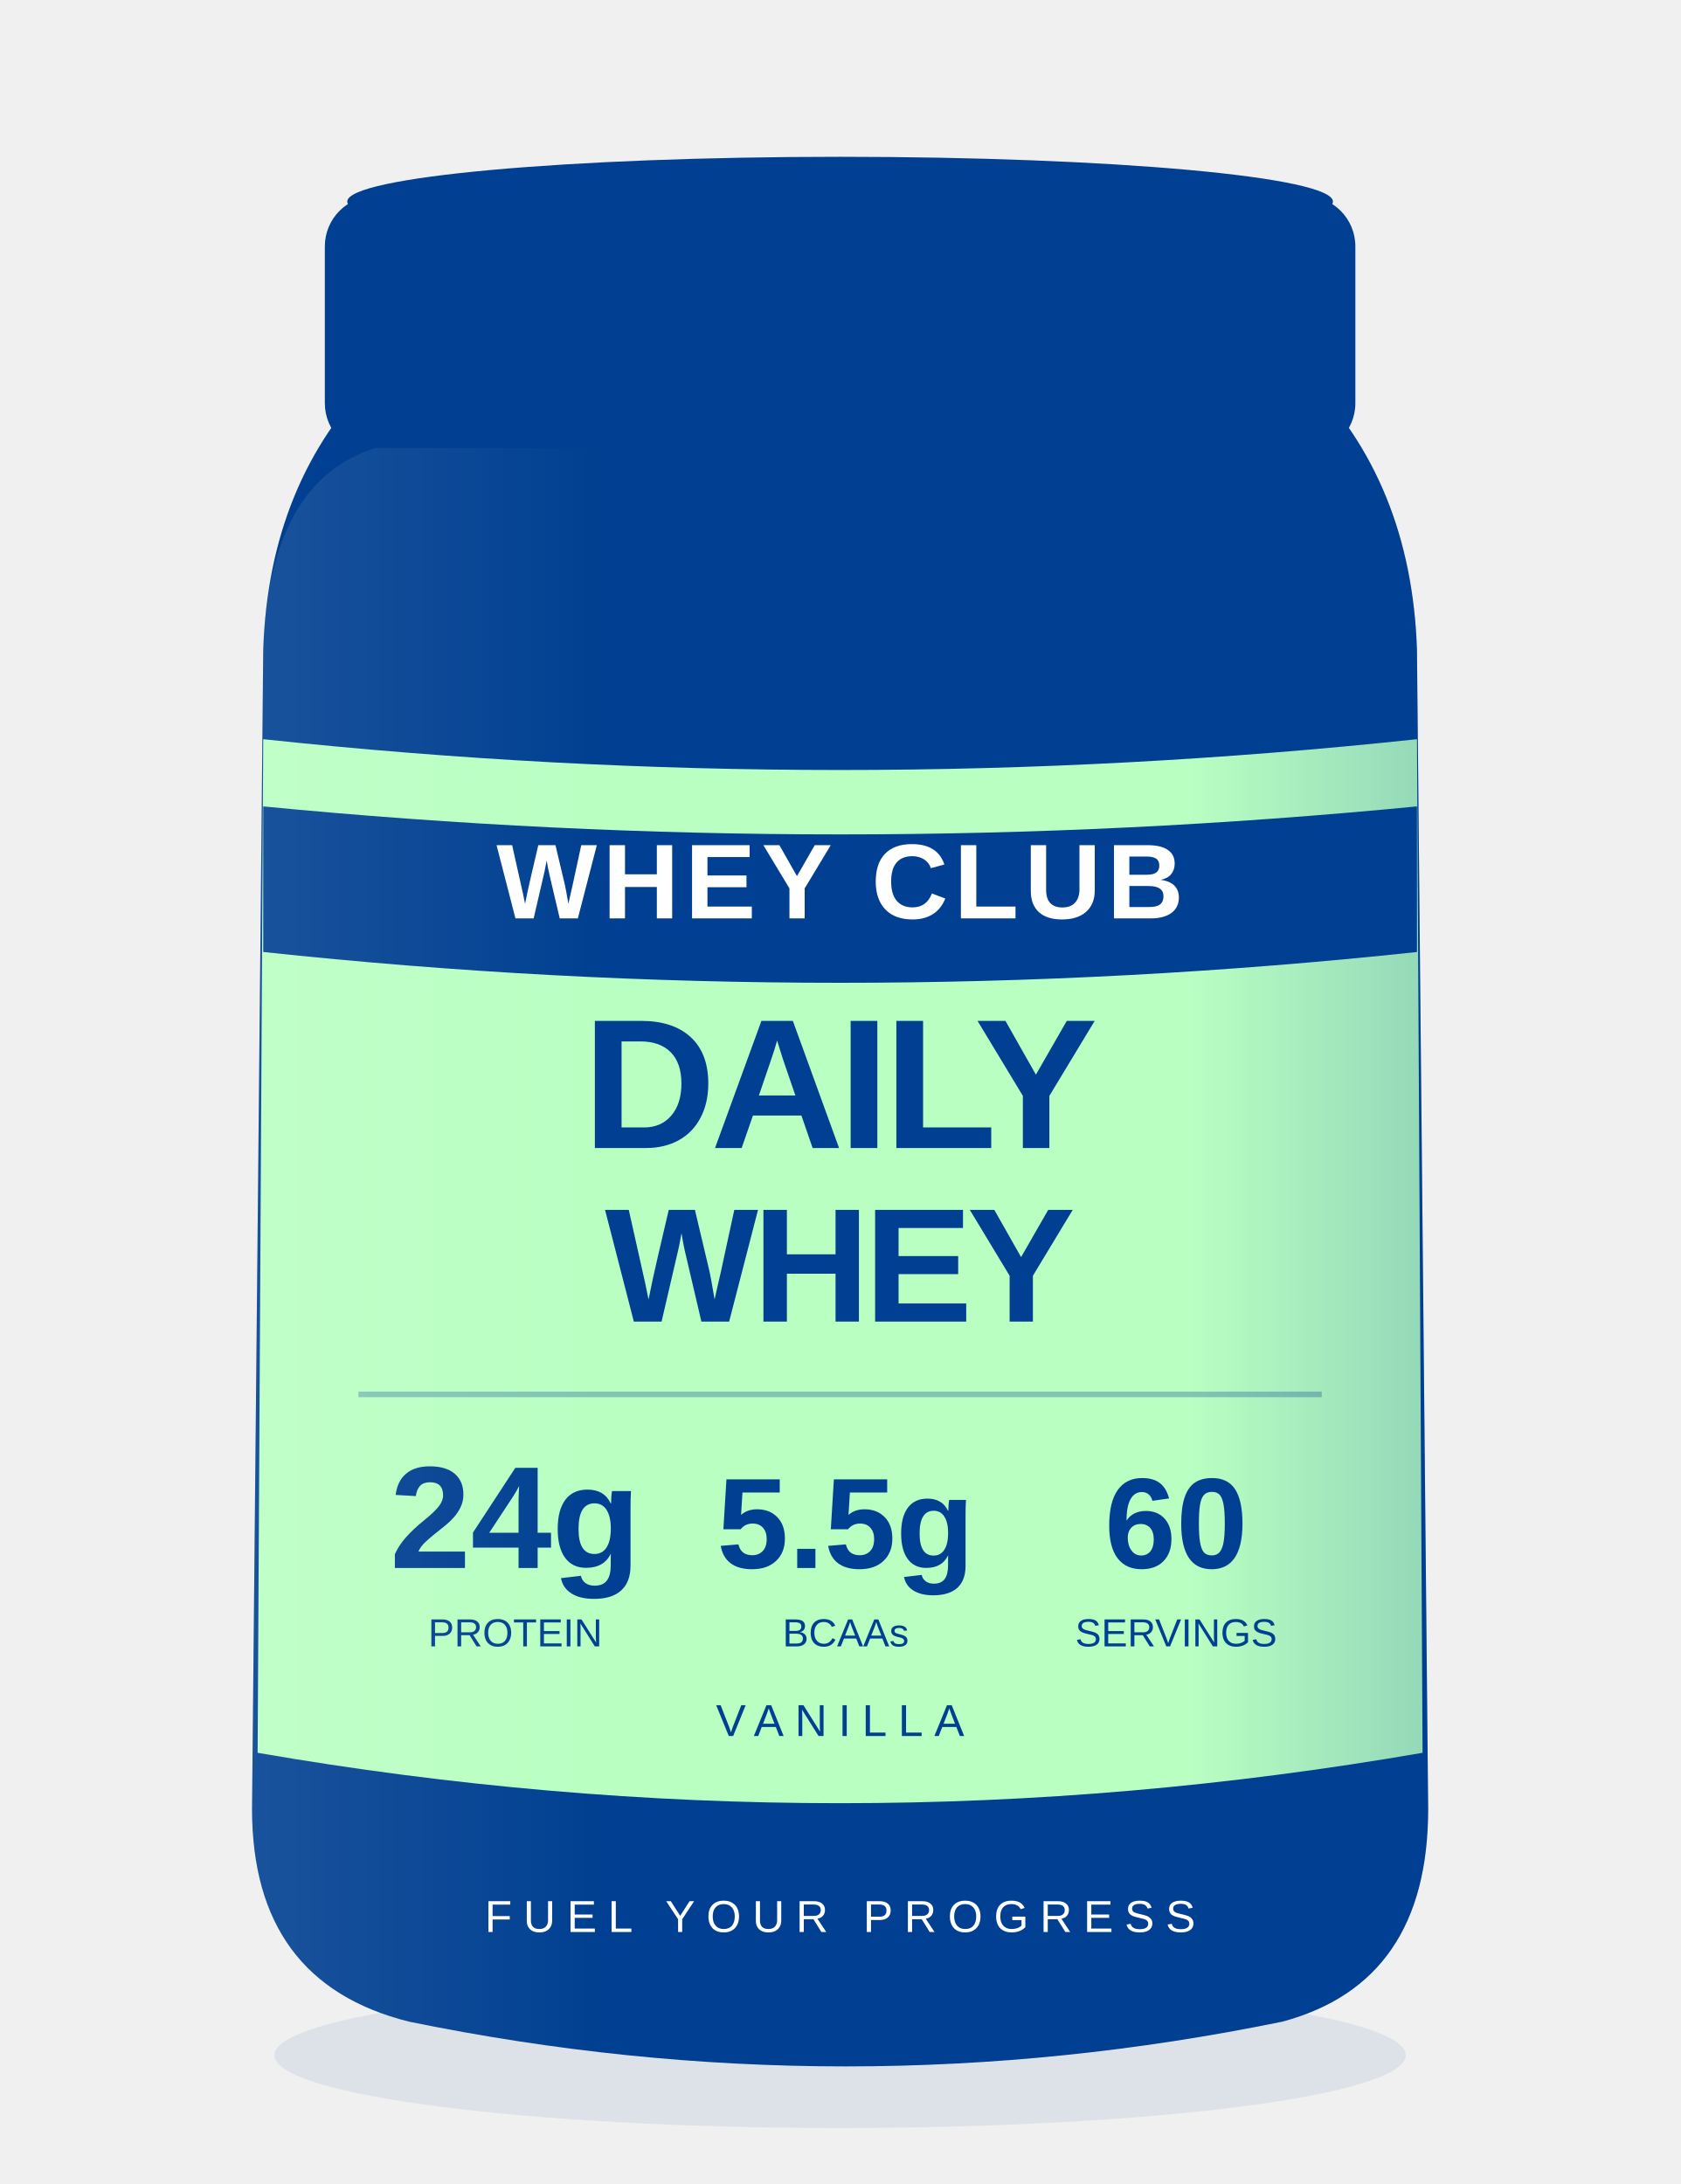
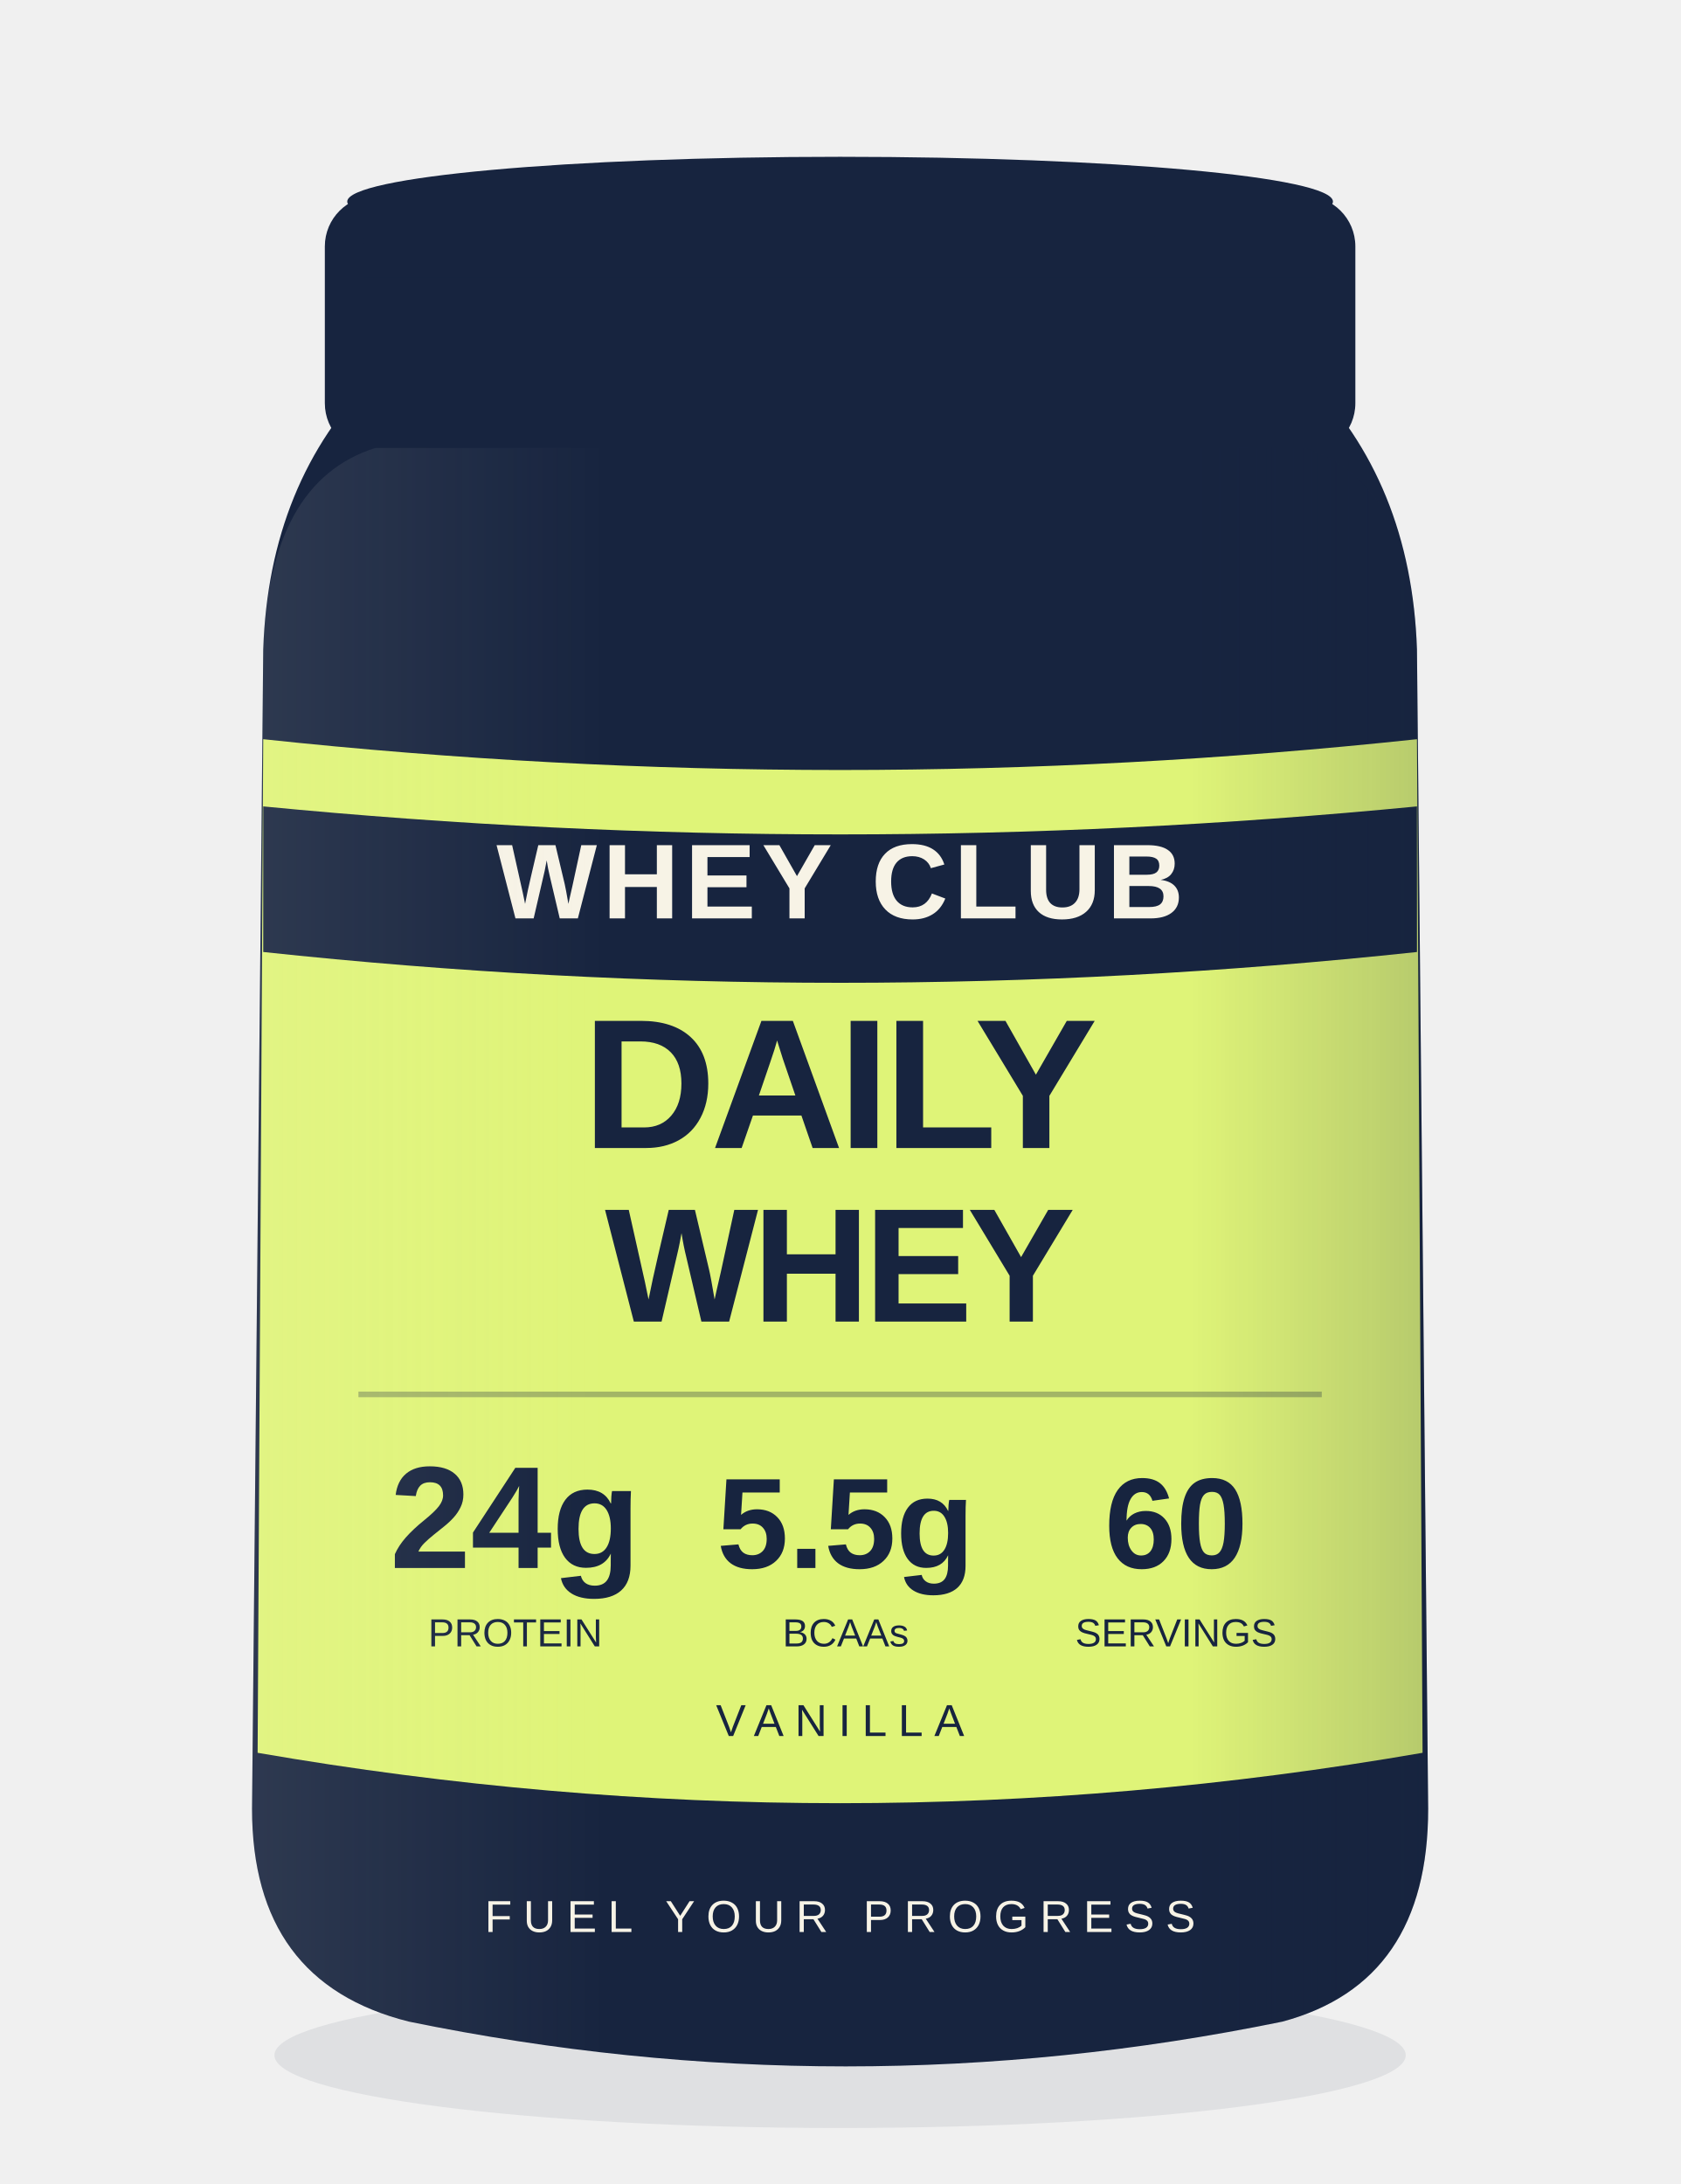
<svg xmlns="http://www.w3.org/2000/svg" width="300" height="390" viewBox="0 0 300 390">
  <defs>
    <linearGradient id="body">
-       <stop stop-color="#003f91" />
-       <stop offset=".22" stop-color="#003f91" />
-       <stop offset=".65" stop-color="#003f91" />
-       <stop offset="1" stop-color="#003f91" />
+       <stop stop-color="#17243f" />
+       <stop offset=".22" stop-color="#17243f" />
+       <stop offset=".65" stop-color="#17243f" />
+       <stop offset="1" stop-color="#17243f" />
    </linearGradient>
    <linearGradient id="lid" x2="0" y2="1">
-       <stop stop-color="#003f91" />
-       <stop offset=".35" stop-color="#003f91" />
-       <stop offset="1" stop-color="#003f91" />
+       <stop stop-color="#17243f" />
+       <stop offset=".35" stop-color="#17243f" />
+       <stop offset="1" stop-color="#17243f" />
    </linearGradient>
    <linearGradient id="shine">
-       <stop stop-color="#ffffff" stop-opacity=".1" />
-       <stop offset=".3" stop-color="#ffffff" stop-opacity="0" />
-       <stop offset=".8" stop-color="#003f91" stop-opacity="0" />
-       <stop offset="1" stop-color="#003f91" stop-opacity=".2" />
+       <stop stop-color="#f7f3e6" stop-opacity=".1" />
+       <stop offset=".3" stop-color="#f7f3e6" stop-opacity="0" />
+       <stop offset=".8" stop-color="#17243f" stop-opacity="0" />
+       <stop offset="1" stop-color="#17243f" stop-opacity=".2" />
    </linearGradient>
  </defs>
-   <ellipse cx="150" cy="367" rx="101" ry="13" fill="#003f91" opacity=".08" />
+   <ellipse cx="150" cy="367" rx="101" ry="13" fill="#17243f" opacity=".08" />
  <path d="M67 67Q48 86 47 116L45 323Q45 354 73 361Q151 377 229 361Q255 354 255 323L253 116Q252 86 233 67Z" fill="url(#body)" />
  <rect x="58" y="35" width="184" height="46" rx="9" fill="url(#lid)" />
-   <path d="M65 43H235M65 49H235M65 55H235M65 61H235M65 67H235" stroke="#003f91" stroke-width="1" opacity=".35" />
-   <ellipse cx="150" cy="36" rx="88" ry="8" fill="#003f91" />
-   <path d="M47 132Q150 143 253 132L254 313Q150 331 46 313Z" fill="#b9ffc2" />
-   <path d="M47 144Q150 154 253 144V170Q150 181 47 170Z" fill="#003f91" />
-   <text x="150" y="164" text-anchor="middle" fill="#ffffff" font-family="Arial,sans-serif" font-weight="900" font-size="19" letter-spacing="1">WHEY CLUB</text>
-   <text x="150" y="205" text-anchor="middle" fill="#003f91" font-family="Arial,sans-serif" font-weight="900" font-size="33" letter-spacing="-1">DAILY</text>
-   <text x="150" y="236" text-anchor="middle" fill="#003f91" font-family="Arial,sans-serif" font-weight="900" font-size="29" letter-spacing="-1">WHEY</text>
-   <path d="M64 249H236" stroke="#003f91" stroke-opacity=".3" />
-   <text x="92" y="280" text-anchor="middle" fill="#003f91" font-family="Arial,sans-serif" font-weight="900" font-size="26">24g</text>
-   <text x="92" y="294" text-anchor="middle" fill="#003f91" font-family="Arial,sans-serif" font-size="7">PROTEIN</text>
-   <text x="151" y="280" text-anchor="middle" fill="#003f91" font-family="Arial,sans-serif" font-weight="900" font-size="23">5.5g</text>
-   <text x="151" y="294" text-anchor="middle" fill="#003f91" font-family="Arial,sans-serif" font-size="7">BCAAs</text>
-   <text x="210" y="280" text-anchor="middle" fill="#003f91" font-family="Arial,sans-serif" font-weight="900" font-size="23">60</text>
-   <text x="210" y="294" text-anchor="middle" fill="#003f91" font-family="Arial,sans-serif" font-size="7">SERVINGS</text>
-   <text x="150" y="310" text-anchor="middle" fill="#003f91" font-family="Arial,sans-serif" font-size="8" letter-spacing="2">VANILLA</text>
-   <text x="150" y="345" text-anchor="middle" fill="#ffffff" font-family="Arial,sans-serif" font-size="8" letter-spacing="2">FUEL YOUR PROGRESS</text>
+   <path d="M65 43H235M65 49H235M65 55H235M65 61H235M65 67H235" stroke="#17243f" stroke-width="1" opacity=".35" />
+   <ellipse cx="150" cy="36" rx="88" ry="8" fill="#17243f" />
+   <path d="M47 132Q150 143 253 132L254 313Q150 331 46 313Z" fill="#dff478" />
+   <path d="M47 144Q150 154 253 144V170Q150 181 47 170Z" fill="#17243f" />
+   <text x="150" y="164" text-anchor="middle" fill="#f7f3e6" font-family="Arial,sans-serif" font-weight="900" font-size="19" letter-spacing="1">WHEY CLUB</text>
+   <text x="150" y="205" text-anchor="middle" fill="#17243f" font-family="Arial,sans-serif" font-weight="900" font-size="33" letter-spacing="-1">DAILY</text>
+   <text x="150" y="236" text-anchor="middle" fill="#17243f" font-family="Arial,sans-serif" font-weight="900" font-size="29" letter-spacing="-1">WHEY</text>
+   <path d="M64 249H236" stroke="#17243f" stroke-opacity=".3" />
+   <text x="92" y="280" text-anchor="middle" fill="#17243f" font-family="Arial,sans-serif" font-weight="900" font-size="26">24g</text>
+   <text x="92" y="294" text-anchor="middle" fill="#17243f" font-family="Arial,sans-serif" font-size="7">PROTEIN</text>
+   <text x="151" y="280" text-anchor="middle" fill="#17243f" font-family="Arial,sans-serif" font-weight="900" font-size="23">5.5g</text>
+   <text x="151" y="294" text-anchor="middle" fill="#17243f" font-family="Arial,sans-serif" font-size="7">BCAAs</text>
+   <text x="210" y="280" text-anchor="middle" fill="#17243f" font-family="Arial,sans-serif" font-weight="900" font-size="23">60</text>
+   <text x="210" y="294" text-anchor="middle" fill="#17243f" font-family="Arial,sans-serif" font-size="7">SERVINGS</text>
+   <text x="150" y="310" text-anchor="middle" fill="#17243f" font-family="Arial,sans-serif" font-size="8" letter-spacing="2">VANILLA</text>
+   <text x="150" y="345" text-anchor="middle" fill="#f7f3e6" font-family="Arial,sans-serif" font-size="8" letter-spacing="2">FUEL YOUR PROGRESS</text>
  <path d="M67 80Q48 86 47 116L45 323Q45 354 73 361Q151 377 229 361Q255 354 255 323L253 116Q252 86 233 80Z" fill="url(#shine)" />
</svg>
